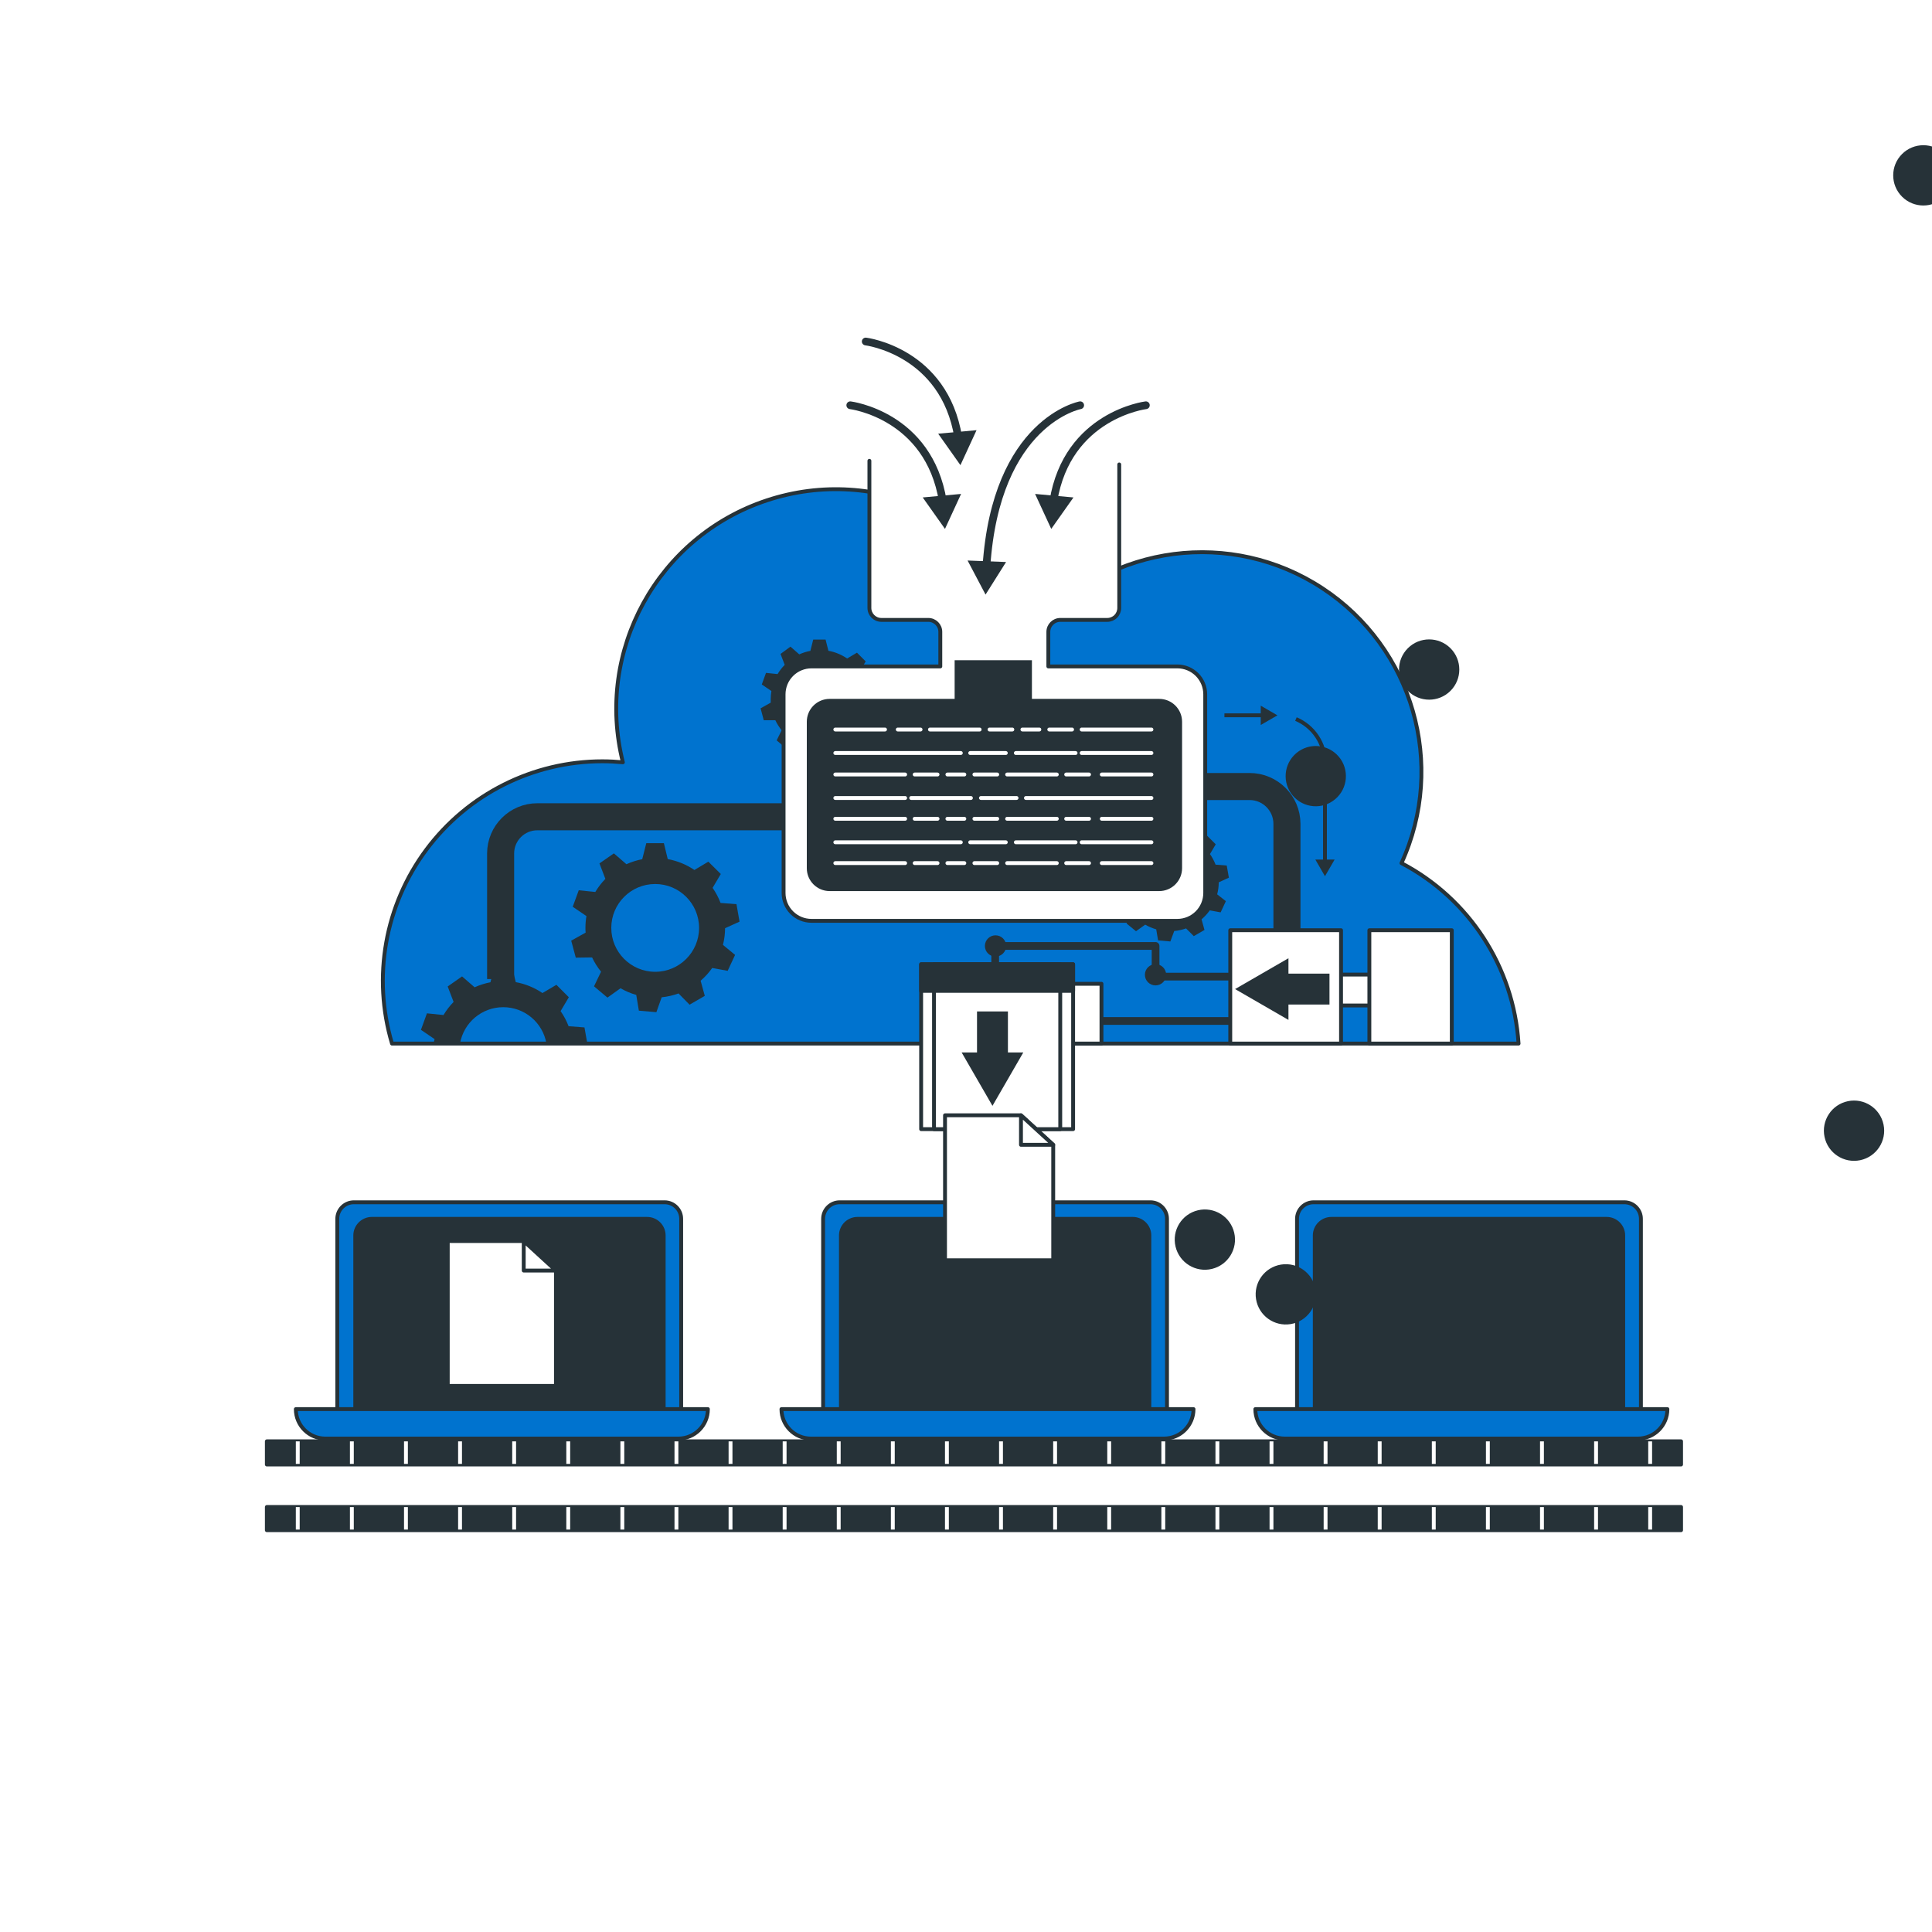
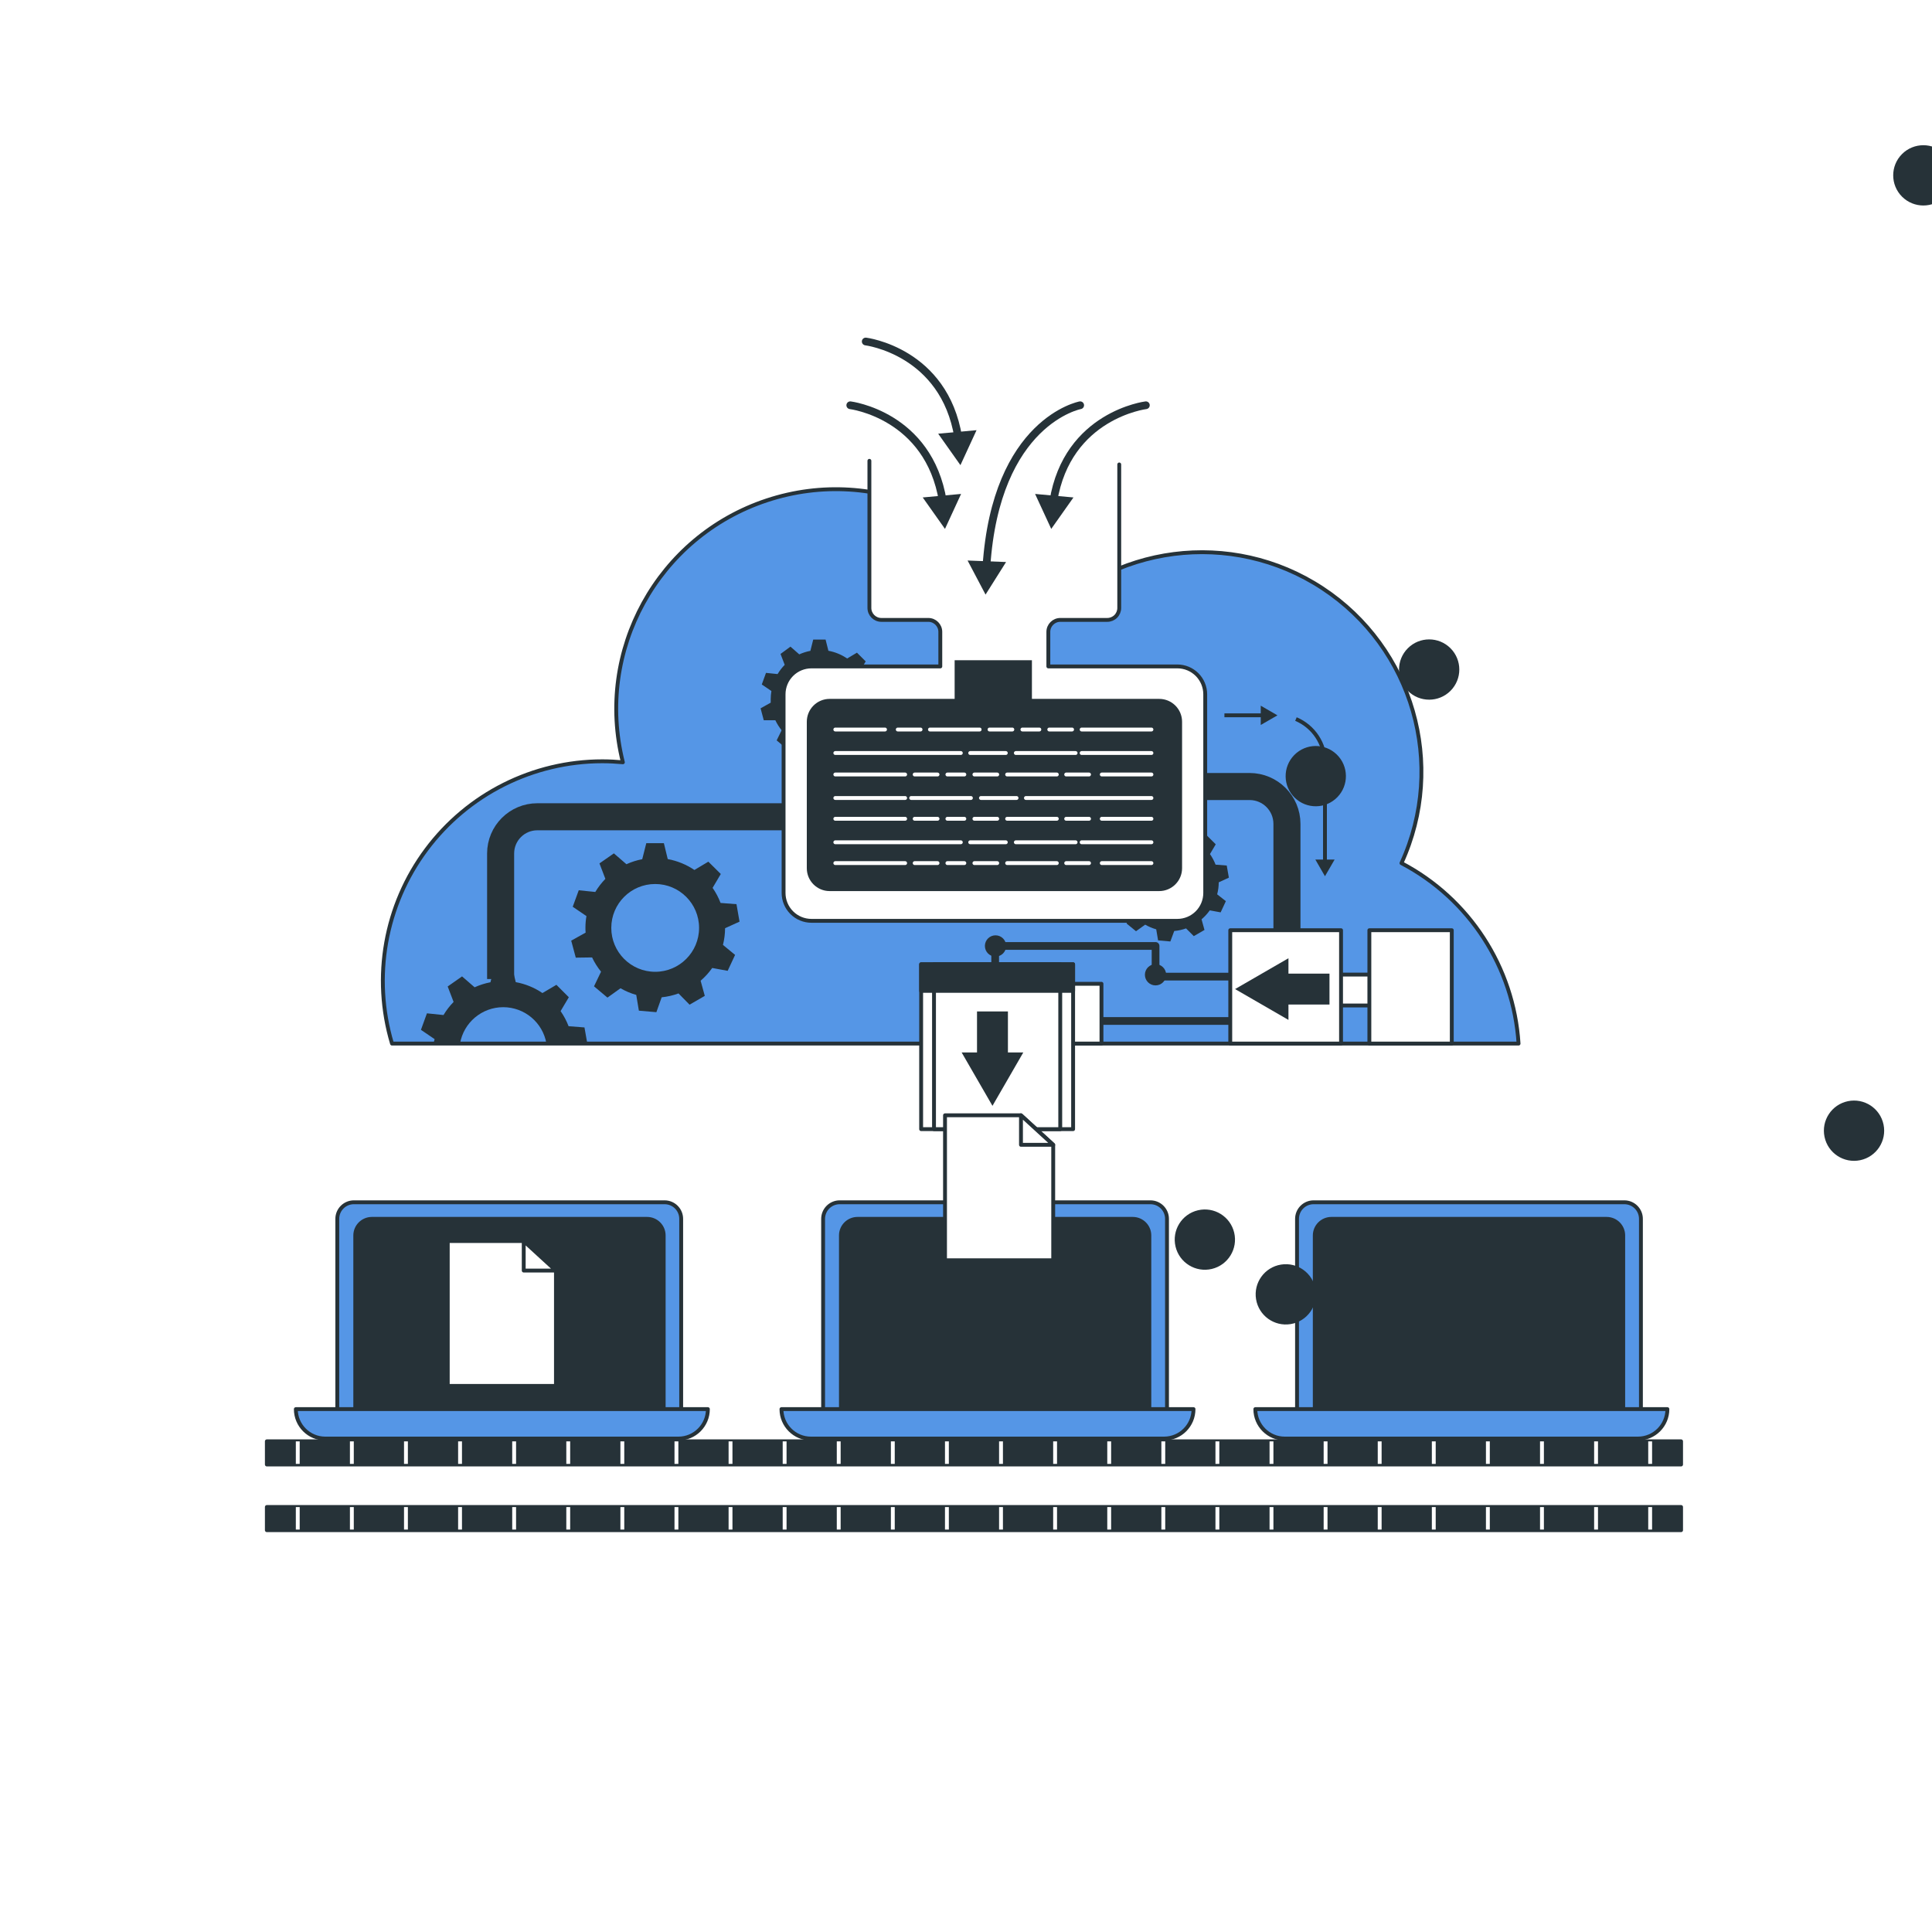
<svg xmlns="http://www.w3.org/2000/svg" class="animated" id="freepik_stories-filter" viewBox="0 0 500 500" version="1.1">
  <style>svg#freepik_stories-filter:not(.animated) .animable {opacity: 0;}svg#freepik_stories-filter.animated #freepik--File--inject-5 {animation: 1.5s Infinite  linear floating;animation-delay: 0s;}            @keyframes floating {                0% {                    opacity: 1;                    transform: translateY(0px);                }                50% {                    transform: translateY(-10px);                }                100% {                    opacity: 1;                    transform: translateY(0px);                }            }        .animator-hidden { display: none; }</style>
  <g id="freepik--background-simple--inject-5" class="animable animator-hidden" style="transform-origin: 251.78px 269.508px;">
-     <path d="M429.06,262.72s-12-5.12-12-30.12-2-52.85-28-74.94-47-7.55-87-.61-42-32.91-126-28.74-102,54.5-106,88.79,33,48.58,16,74.83-35,31.57-28,65.06,30,52.79,81,54,80-46.88,110-49.08,46,49.62,115,40.54S472.06,325.56,429.06,262.72Z" style="fill: rgb(0,115,207); transform-origin: 251.78px 269.508px;" id="el4d11omr3rqb" class="animable" />
+     <path d="M429.06,262.72s-12-5.12-12-30.12-2-52.85-28-74.94-47-7.55-87-.61-42-32.91-126-28.74-102,54.5-106,88.79,33,48.58,16,74.83-35,31.57-28,65.06,30,52.79,81,54,80-46.88,110-49.08,46,49.62,115,40.54S472.06,325.56,429.06,262.72Z" style="fill: rgb(85,150,230); transform-origin: 251.78px 269.508px;" id="el4d11omr3rqb" class="animable" />
    <g id="el70exjyxmhat">
      <path d="M429.06,262.72s-12-5.12-12-30.12-2-52.85-28-74.94-47-7.55-87-.61-42-32.91-126-28.74-102,54.5-106,88.79,33,48.58,16,74.83-35,31.57-28,65.06,30,52.79,81,54,80-46.88,110-49.08,46,49.62,115,40.54S472.06,325.56,429.06,262.72Z" style="fill: rgb(255, 255, 255); opacity: 0.7; transform-origin: 251.78px 269.508px;" class="animable" />
    </g>
  </g>
  <g id="freepik--device-1--inject-5" class="animable" style="transform-origin: 378.2px 341.725px;">
-     <path d="M340,311.15h80.38a4.29,4.29,0,0,1,4.29,4.29v52.28a0,0,0,0,1,0,0h-89a0,0,0,0,1,0,0V315.44A4.29,4.29,0,0,1,340,311.15Z" style="fill: rgb(0,115,207); stroke: rgb(38, 50, 56); stroke-linecap: round; stroke-linejoin: round; transform-origin: 380.17px 339.435px;" id="elzf9b8xyeshq" class="animable" />
+     <path d="M340,311.15h80.38a4.29,4.29,0,0,1,4.29,4.29v52.28a0,0,0,0,1,0,0h-89a0,0,0,0,1,0,0V315.44A4.29,4.29,0,0,1,340,311.15Z" style="fill: rgb(85,150,230); stroke: rgb(38, 50, 56); stroke-linecap: round; stroke-linejoin: round; transform-origin: 380.17px 339.435px;" id="elzf9b8xyeshq" class="animable" />
    <path d="M344.56,315.44H415.8a4.29,4.29,0,0,1,4.29,4.29v48.75a0,0,0,0,1,0,0H340.26a0,0,0,0,1,0,0V319.74A4.3,4.3,0,0,1,344.56,315.44Z" style="fill: rgb(38, 50, 56); stroke: rgb(38, 50, 56); stroke-linecap: round; stroke-linejoin: round; transform-origin: 380.175px 341.96px;" id="el7s7qso2scxt" class="animable" />
-     <path d="M423.9,372.3H332.5a7.62,7.62,0,0,1-7.62-7.62H431.52A7.62,7.62,0,0,1,423.9,372.3Z" style="fill: rgb(0,115,207); stroke: rgb(38, 50, 56); stroke-linecap: round; stroke-linejoin: round; transform-origin: 378.2px 368.49px;" id="elnrl3baj3ha" class="animable" />
+     <path d="M423.9,372.3H332.5a7.62,7.62,0,0,1-7.62-7.62H431.52A7.62,7.62,0,0,1,423.9,372.3Z" style="fill: rgb(85,150,230); stroke: rgb(38, 50, 56); stroke-linecap: round; stroke-linejoin: round; transform-origin: 378.2px 368.49px;" id="elnrl3baj3ha" class="animable" />
  </g>
  <g id="freepik--device-2--inject-5" class="animable" style="transform-origin: 255.56px 341.725px;">
-     <path d="M217.35,311.15h80.38a4.29,4.29,0,0,1,4.29,4.29v52.28a0,0,0,0,1,0,0h-89a0,0,0,0,1,0,0V315.44A4.29,4.29,0,0,1,217.35,311.15Z" style="fill: rgb(0,115,207); stroke: rgb(38, 50, 56); stroke-linecap: round; stroke-linejoin: round; transform-origin: 257.52px 339.435px;" id="elpkqy49inin" class="animable" />
+     <path d="M217.35,311.15h80.38a4.29,4.29,0,0,1,4.29,4.29v52.28a0,0,0,0,1,0,0h-89a0,0,0,0,1,0,0V315.44A4.29,4.29,0,0,1,217.35,311.15Z" style="fill: rgb(85,150,230); stroke: rgb(38, 50, 56); stroke-linecap: round; stroke-linejoin: round; transform-origin: 257.52px 339.435px;" id="elpkqy49inin" class="animable" />
    <path d="M221.92,315.44h71.24a4.29,4.29,0,0,1,4.29,4.29v48.75a0,0,0,0,1,0,0H217.63a0,0,0,0,1,0,0V319.74A4.29,4.29,0,0,1,221.92,315.44Z" style="fill: rgb(38, 50, 56); stroke: rgb(38, 50, 56); stroke-linecap: round; stroke-linejoin: round; transform-origin: 257.54px 341.96px;" id="el7crc8ko94nq" class="animable" />
-     <path d="M301.27,372.3H209.86a7.62,7.62,0,0,1-7.62-7.62H308.88A7.62,7.62,0,0,1,301.27,372.3Z" style="fill: rgb(0,115,207); stroke: rgb(38, 50, 56); stroke-linecap: round; stroke-linejoin: round; transform-origin: 255.56px 368.49px;" id="elfy57tyc71ig" class="animable" />
+     <path d="M301.27,372.3H209.86a7.62,7.62,0,0,1-7.62-7.62H308.88A7.62,7.62,0,0,1,301.27,372.3Z" style="fill: rgb(85,150,230); stroke: rgb(38, 50, 56); stroke-linecap: round; stroke-linejoin: round; transform-origin: 255.56px 368.49px;" id="elfy57tyc71ig" class="animable" />
  </g>
  <g id="freepik--device-3--inject-5" class="animable" style="transform-origin: 129.88px 341.725px;">
-     <path d="M91.66,311.15H172a4.29,4.29,0,0,1,4.29,4.29v52.28a0,0,0,0,1,0,0h-89a0,0,0,0,1,0,0V315.44A4.29,4.29,0,0,1,91.66,311.15Z" style="fill: rgb(0,115,207); stroke: rgb(38, 50, 56); stroke-linecap: round; stroke-linejoin: round; transform-origin: 131.79px 339.435px;" id="el2cxg7kshak3" class="animable" />
+     <path d="M91.66,311.15H172a4.29,4.29,0,0,1,4.29,4.29v52.28a0,0,0,0,1,0,0h-89a0,0,0,0,1,0,0V315.44A4.29,4.29,0,0,1,91.66,311.15Z" style="fill: rgb(85,150,230); stroke: rgb(38, 50, 56); stroke-linecap: round; stroke-linejoin: round; transform-origin: 131.79px 339.435px;" id="el2cxg7kshak3" class="animable" />
    <path d="M96.23,315.44h71.24a4.29,4.29,0,0,1,4.29,4.29v48.75a0,0,0,0,1,0,0H91.94a0,0,0,0,1,0,0V319.74A4.3,4.3,0,0,1,96.23,315.44Z" style="fill: rgb(38, 50, 56); stroke: rgb(38, 50, 56); stroke-linecap: round; stroke-linejoin: round; transform-origin: 131.85px 341.96px;" id="elr0zrktq6gu" class="animable" />
-     <path d="M175.58,372.3H84.17a7.62,7.62,0,0,1-7.61-7.62H183.2A7.62,7.62,0,0,1,175.58,372.3Z" style="fill: rgb(0,115,207); stroke: rgb(38, 50, 56); stroke-linecap: round; stroke-linejoin: round; transform-origin: 129.88px 368.49px;" id="el4u963oz49d8" class="animable" />
+     <path d="M175.58,372.3H84.17a7.62,7.62,0,0,1-7.61-7.62H183.2A7.62,7.62,0,0,1,175.58,372.3Z" style="fill: rgb(85,150,230); stroke: rgb(38, 50, 56); stroke-linecap: round; stroke-linejoin: round; transform-origin: 129.88px 368.49px;" id="el4u963oz49d8" class="animable" />
    <polygon points="143.88 358.68 115.88 358.68 115.88 321.18 135.54 321.18 143.88 328.82 143.88 358.68" style="fill: rgb(255, 255, 255); stroke: rgb(38, 50, 56); stroke-linecap: round; stroke-linejoin: round; transform-origin: 129.88px 339.93px;" id="el8xyje20xcq7" class="animable" />
    <polygon points="135.54 321.18 135.54 328.82 143.88 328.82 135.54 321.18" style="fill: rgb(255, 255, 255); stroke: rgb(38, 50, 56); stroke-linecap: round; stroke-linejoin: round; transform-origin: 139.71px 325px;" id="elkfcg6osavjf" class="animable" />
  </g>
  <g id="freepik--Server--inject-5" class="animable" style="transform-origin: 252.06px 242.195px;">
-     <path d="M393,270.08a56.82,56.82,0,0,0-30.3-46.7,56.81,56.81,0,0,0-93.87-61.67A56.83,56.83,0,0,0,161.2,197.28c-1.75-.16-3.51-.26-5.3-.26a56.82,56.82,0,0,0-54.45,73.06Z" style="fill: rgb(0,115,207); stroke: rgb(38, 50, 56); stroke-linecap: round; stroke-linejoin: round; transform-origin: 246.04px 198.346px;" id="elmedpjqtfxfh" class="animable" />
+     <path d="M393,270.08a56.82,56.82,0,0,0-30.3-46.7,56.81,56.81,0,0,0-93.87-61.67A56.83,56.83,0,0,0,161.2,197.28c-1.75-.16-3.51-.26-5.3-.26a56.82,56.82,0,0,0-54.45,73.06Z" style="fill: rgb(85,150,230); stroke: rgb(38, 50, 56); stroke-linecap: round; stroke-linejoin: round; transform-origin: 246.04px 198.346px;" id="elmedpjqtfxfh" class="animable" />
    <path d="M224.82,181l2.62-1.2-.56-3.15-2.89-.22a12.37,12.37,0,0,0-1.45-2.74l1.5-2.52-2.26-2.26-2.54,1.51a12.57,12.57,0,0,0-4.85-2l-.73-2.9h-3.2l-.73,2.92a12.72,12.72,0,0,0-2.88.91l-2.28-2L202,169.24l1.08,2.82a13,13,0,0,0-1.84,2.39l-3-.31-1.09,3,2.49,1.69a13.48,13.48,0,0,0-.18,2.12c0,.3,0,.6,0,.9l-2.62,1.46.82,3.09,3,0a12.85,12.85,0,0,0,1.63,2.59L201,191.61l2.45,2.06,2.37-1.7a12.45,12.45,0,0,0,2.86,1.2l.47,2.87,3.19.27,1-2.71a12.45,12.45,0,0,0,3.06-.66l2,2,2.77-1.6-.76-2.75a12.63,12.63,0,0,0,2.12-2.32l2.82.52,1.35-2.89-2.21-1.83A12.66,12.66,0,0,0,224.82,181Zm-4.73-.06a8,8,0,1,1-8-8A8,8,0,0,1,220.09,181Z" style="fill: rgb(38, 50, 56); transform-origin: 212.14px 180.915px;" id="elsmd1nwy8qpb" class="animable" />
    <path d="M315.41,228.34l2.62-1.2-.55-3.14-2.89-.23a13.3,13.3,0,0,0-1.45-2.74l1.49-2.52-2.26-2.26-2.54,1.51a12.66,12.66,0,0,0-4.85-2l-.73-2.9h-3.19l-.74,2.92a12.48,12.48,0,0,0-2.87.91l-2.29-2-2.62,1.83,1.08,2.83a12.15,12.15,0,0,0-1.83,2.38l-3-.31-1.1,3,2.49,1.69a13.48,13.48,0,0,0-.17,2.12c0,.31,0,.6,0,.9l-2.62,1.46.83,3.09,3,0a12.85,12.85,0,0,0,1.63,2.59L291.55,239,294,241l2.37-1.7a12.94,12.94,0,0,0,2.86,1.21l.48,2.86,3.18.28,1-2.71a12.36,12.36,0,0,0,3.06-.67l2,2,2.77-1.6-.76-2.75a13,13,0,0,0,2.13-2.32l2.81.52,1.35-2.9L315,231.45A12.33,12.33,0,0,0,315.41,228.34Zm-4.73-.06a8,8,0,1,1-8-8A8,8,0,0,1,310.68,228.28Z" style="fill: rgb(38, 50, 56); transform-origin: 302.71px 228.255px;" id="el8pnvz16xeq8" class="animable" />
    <path d="M129.56,253.38v-32.5a9.5,9.5,0,0,1,9.5-9.5h68" style="fill: none; stroke: rgb(38, 50, 56); stroke-linejoin: round; stroke-width: 7px; transform-origin: 168.31px 232.38px;" id="ellbjclvt3bbo" class="animable" />
    <path d="M308.39,203.55h15a9.67,9.67,0,0,1,9.67,9.67v34.33" style="fill: none; stroke: rgb(38, 50, 56); stroke-linejoin: round; stroke-width: 7px; transform-origin: 320.725px 225.55px;" id="ely9dbisn0nrm" class="animable" />
    <path d="M225,119.26v38.07a3.1,3.1,0,0,0,3.1,3.1h12.15a3.1,3.1,0,0,1,3.1,3.1v8.94H210a7.21,7.21,0,0,0-7.21,7.22v51.4a7.21,7.21,0,0,0,7.21,7.22h94.7a7.21,7.21,0,0,0,7.21-7.22v-51.4a7.21,7.21,0,0,0-7.21-7.22H271.31v-8.94a3.1,3.1,0,0,1,3.1-3.1h12.16a3.09,3.09,0,0,0,3.09-3.1V120.2" style="fill: rgb(255, 255, 255); stroke: rgb(38, 50, 56); stroke-linecap: round; stroke-linejoin: round; transform-origin: 257.35px 178.785px;" id="elhjahlg0agl" class="animable" />
    <path d="M220.05,104.88s20.33,2.49,23.95,24.85" style="fill: none; stroke: rgb(38, 50, 56); stroke-linecap: round; stroke-linejoin: round; stroke-width: 2px; transform-origin: 232.025px 117.305px;" id="el4qpj2eoidse" class="animable" />
    <polygon points="238.8 128.74 244.56 136.88 248.73 127.83 238.8 128.74" style="fill: rgb(38, 50, 56); transform-origin: 243.765px 132.355px;" id="elzi7m4gz8lwh" class="animable" />
    <path d="M279.55,104.88s-21.8,4.09-24.27,41.83" style="fill: none; stroke: rgb(38, 50, 56); stroke-linecap: round; stroke-linejoin: round; stroke-width: 2px; transform-origin: 267.415px 125.795px;" id="el20ijrgpy3k2" class="animable" />
    <polygon points="250.41 145.06 255.06 153.88 260.37 145.45 250.41 145.06" style="fill: rgb(38, 50, 56); transform-origin: 255.39px 149.47px;" id="elu4n7on8cq6e" class="animable" />
    <path d="M224.05,88.38s20.33,2.49,23.95,24.85" style="fill: none; stroke: rgb(38, 50, 56); stroke-linecap: round; stroke-linejoin: round; stroke-width: 2px; transform-origin: 236.025px 100.805px;" id="eld5ic1o30p6" class="animable" />
    <polygon points="242.8 112.24 248.56 120.38 252.73 111.33 242.8 112.24" style="fill: rgb(38, 50, 56); transform-origin: 247.765px 115.855px;" id="eli1gaxks9mw" class="animable" />
    <path d="M296.55,104.88s-20.32,2.49-23.94,24.85" style="fill: none; stroke: rgb(38, 50, 56); stroke-linecap: round; stroke-linejoin: round; stroke-width: 2px; transform-origin: 284.58px 117.305px;" id="el42tqrqqqxtb" class="animable" />
    <polygon points="267.88 127.83 272.06 136.88 277.81 128.74 267.88 127.83" style="fill: rgb(38, 50, 56); transform-origin: 272.845px 132.355px;" id="elrdzmx9mgbbn" class="animable" />
    <path d="M300,180.87H267.06v-10h-20v10H214.71a5.91,5.91,0,0,0-5.91,5.92V224.7a5.91,5.91,0,0,0,5.91,5.91H300a5.92,5.92,0,0,0,5.92-5.91V186.79A5.92,5.92,0,0,0,300,180.87Z" style="fill: rgb(38, 50, 56); transform-origin: 257.36px 200.74px;" id="elpnpnhzc3omh" class="animable" />
    <line x1="216.18" y1="188.8" x2="229.04" y2="188.8" style="fill: none; stroke: rgb(255, 255, 255); stroke-linecap: round; stroke-linejoin: round; transform-origin: 222.61px 188.8px;" id="elioop9st7iy" class="animable" />
    <line x1="216.18" y1="194.88" x2="248.66" y2="194.88" style="fill: none; stroke: rgb(255, 255, 255); stroke-linecap: round; stroke-linejoin: round; transform-origin: 232.42px 194.88px;" id="elzar4gc7ntpn" class="animable" />
    <line x1="251.09" y1="194.88" x2="260.3" y2="194.88" style="fill: none; stroke: rgb(255, 255, 255); stroke-linecap: round; stroke-linejoin: round; transform-origin: 255.695px 194.88px;" id="elhe7t5ujyptm" class="animable" />
    <line x1="262.9" y1="194.88" x2="278.36" y2="194.88" style="fill: none; stroke: rgb(255, 255, 255); stroke-linecap: round; stroke-linejoin: round; transform-origin: 270.63px 194.88px;" id="elaoflw9ng4ps" class="animable" />
    <line x1="240.67" y1="188.8" x2="253.53" y2="188.8" style="fill: none; stroke: rgb(255, 255, 255); stroke-linecap: round; stroke-linejoin: round; transform-origin: 247.1px 188.8px;" id="elmx2jqs6x8ui" class="animable" />
    <line x1="279.93" y1="188.8" x2="297.99" y2="188.8" style="fill: none; stroke: rgb(255, 255, 255); stroke-linecap: round; stroke-linejoin: round; transform-origin: 288.96px 188.8px;" id="el58bdtrczm7" class="animable" />
    <line x1="279.93" y1="194.88" x2="297.99" y2="194.88" style="fill: none; stroke: rgb(255, 255, 255); stroke-linecap: round; stroke-linejoin: round; transform-origin: 288.96px 194.88px;" id="elowbv16uzrwf" class="animable" />
    <line x1="232.34" y1="188.8" x2="238.24" y2="188.8" style="fill: none; stroke: rgb(255, 255, 255); stroke-linecap: round; stroke-linejoin: round; transform-origin: 235.29px 188.8px;" id="elx4aqbd7rv9c" class="animable" />
    <line x1="256.09" y1="188.8" x2="261.99" y2="188.8" style="fill: none; stroke: rgb(255, 255, 255); stroke-linecap: round; stroke-linejoin: round; transform-origin: 259.04px 188.8px;" id="el3eqigjicx5g" class="animable" />
    <line x1="264.6" y1="188.8" x2="268.98" y2="188.8" style="fill: none; stroke: rgb(255, 255, 255); stroke-linecap: round; stroke-linejoin: round; transform-origin: 266.79px 188.8px;" id="elazbst5ssurb" class="animable" />
    <line x1="271.55" y1="188.8" x2="277.45" y2="188.8" style="fill: none; stroke: rgb(255, 255, 255); stroke-linecap: round; stroke-linejoin: round; transform-origin: 274.5px 188.8px;" id="ell5fm5qs1kqk" class="animable" />
    <line x1="297.99" y1="200.44" x2="285.14" y2="200.44" style="fill: none; stroke: rgb(255, 255, 255); stroke-linecap: round; stroke-linejoin: round; transform-origin: 291.565px 200.44px;" id="elvik7gq1orsp" class="animable" />
    <line x1="297.99" y1="206.52" x2="265.51" y2="206.52" style="fill: none; stroke: rgb(255, 255, 255); stroke-linecap: round; stroke-linejoin: round; transform-origin: 281.75px 206.52px;" id="elkaauvrnfird" class="animable" />
    <line x1="263.08" y1="206.52" x2="253.87" y2="206.52" style="fill: none; stroke: rgb(255, 255, 255); stroke-linecap: round; stroke-linejoin: round; transform-origin: 258.475px 206.52px;" id="elomqrcot6ow" class="animable" />
    <line x1="251.27" y1="206.52" x2="235.81" y2="206.52" style="fill: none; stroke: rgb(255, 255, 255); stroke-linecap: round; stroke-linejoin: round; transform-origin: 243.54px 206.52px;" id="el39pnhtrevey" class="animable" />
    <line x1="273.5" y1="200.44" x2="260.65" y2="200.44" style="fill: none; stroke: rgb(255, 255, 255); stroke-linecap: round; stroke-linejoin: round; transform-origin: 267.075px 200.44px;" id="elstme7nqppzi" class="animable" />
    <line x1="234.25" y1="200.44" x2="216.18" y2="200.44" style="fill: none; stroke: rgb(255, 255, 255); stroke-linecap: round; stroke-linejoin: round; transform-origin: 225.215px 200.44px;" id="elyocjdqab49g" class="animable" />
    <line x1="234.25" y1="206.52" x2="216.18" y2="206.52" style="fill: none; stroke: rgb(255, 255, 255); stroke-linecap: round; stroke-linejoin: round; transform-origin: 225.215px 206.52px;" id="elinixqk2lmw" class="animable" />
    <line x1="281.84" y1="200.44" x2="275.93" y2="200.44" style="fill: none; stroke: rgb(255, 255, 255); stroke-linecap: round; stroke-linejoin: round; transform-origin: 278.885px 200.44px;" id="elxkikfzl4f7" class="animable" />
    <line x1="258.08" y1="200.44" x2="252.18" y2="200.44" style="fill: none; stroke: rgb(255, 255, 255); stroke-linecap: round; stroke-linejoin: round; transform-origin: 255.13px 200.44px;" id="elogsznjx4u2k" class="animable" />
    <line x1="249.57" y1="200.44" x2="245.19" y2="200.44" style="fill: none; stroke: rgb(255, 255, 255); stroke-linecap: round; stroke-linejoin: round; transform-origin: 247.38px 200.44px;" id="elcjo28jdwa8d" class="animable" />
    <line x1="242.63" y1="200.44" x2="236.72" y2="200.44" style="fill: none; stroke: rgb(255, 255, 255); stroke-linecap: round; stroke-linejoin: round; transform-origin: 239.675px 200.44px;" id="el895w4tjaw0g" class="animable" />
    <line x1="297.99" y1="211.9" x2="285.14" y2="211.9" style="fill: none; stroke: rgb(255, 255, 255); stroke-linecap: round; stroke-linejoin: round; transform-origin: 291.565px 211.9px;" id="eldsrvy8deoi9" class="animable" />
    <line x1="216.18" y1="217.98" x2="248.66" y2="217.98" style="fill: none; stroke: rgb(255, 255, 255); stroke-linecap: round; stroke-linejoin: round; transform-origin: 232.42px 217.98px;" id="elr2g4apgmet" class="animable" />
    <line x1="251.09" y1="217.98" x2="260.3" y2="217.98" style="fill: none; stroke: rgb(255, 255, 255); stroke-linecap: round; stroke-linejoin: round; transform-origin: 255.695px 217.98px;" id="elfjikf4h9rh" class="animable" />
    <line x1="262.9" y1="217.98" x2="278.36" y2="217.98" style="fill: none; stroke: rgb(255, 255, 255); stroke-linecap: round; stroke-linejoin: round; transform-origin: 270.63px 217.98px;" id="elv2t6y65743k" class="animable" />
    <line x1="273.5" y1="211.9" x2="260.65" y2="211.9" style="fill: none; stroke: rgb(255, 255, 255); stroke-linecap: round; stroke-linejoin: round; transform-origin: 267.075px 211.9px;" id="elgxkepdkl6vf" class="animable" />
    <line x1="234.25" y1="211.9" x2="216.18" y2="211.9" style="fill: none; stroke: rgb(255, 255, 255); stroke-linecap: round; stroke-linejoin: round; transform-origin: 225.215px 211.9px;" id="eldugbcwq9mms" class="animable" />
    <line x1="279.93" y1="217.98" x2="297.99" y2="217.98" style="fill: none; stroke: rgb(255, 255, 255); stroke-linecap: round; stroke-linejoin: round; transform-origin: 288.96px 217.98px;" id="el1q88z9iyc7j" class="animable" />
    <line x1="281.84" y1="211.9" x2="275.93" y2="211.9" style="fill: none; stroke: rgb(255, 255, 255); stroke-linecap: round; stroke-linejoin: round; transform-origin: 278.885px 211.9px;" id="el8wyrfetd3zt" class="animable" />
    <line x1="258.08" y1="211.9" x2="252.18" y2="211.9" style="fill: none; stroke: rgb(255, 255, 255); stroke-linecap: round; stroke-linejoin: round; transform-origin: 255.13px 211.9px;" id="elkdg6fjlqqkq" class="animable" />
    <line x1="249.57" y1="211.9" x2="245.19" y2="211.9" style="fill: none; stroke: rgb(255, 255, 255); stroke-linecap: round; stroke-linejoin: round; transform-origin: 247.38px 211.9px;" id="el8mdq09xd4y6" class="animable" />
    <line x1="242.63" y1="211.9" x2="236.72" y2="211.9" style="fill: none; stroke: rgb(255, 255, 255); stroke-linecap: round; stroke-linejoin: round; transform-origin: 239.675px 211.9px;" id="el6gk8n5ggpsu" class="animable" />
    <line x1="297.99" y1="223.37" x2="285.14" y2="223.37" style="fill: none; stroke: rgb(255, 255, 255); stroke-linecap: round; stroke-linejoin: round; transform-origin: 291.565px 223.37px;" id="elo6cfye2929" class="animable" />
    <line x1="273.5" y1="223.37" x2="260.65" y2="223.37" style="fill: none; stroke: rgb(255, 255, 255); stroke-linecap: round; stroke-linejoin: round; transform-origin: 267.075px 223.37px;" id="eliodwg4qv4qr" class="animable" />
    <line x1="234.25" y1="223.37" x2="216.18" y2="223.37" style="fill: none; stroke: rgb(255, 255, 255); stroke-linecap: round; stroke-linejoin: round; transform-origin: 225.215px 223.37px;" id="el1jtyu8v6iioh" class="animable" />
    <line x1="281.84" y1="223.37" x2="275.93" y2="223.37" style="fill: none; stroke: rgb(255, 255, 255); stroke-linecap: round; stroke-linejoin: round; transform-origin: 278.885px 223.37px;" id="elgpj2gtyhqif" class="animable" />
    <line x1="258.08" y1="223.37" x2="252.18" y2="223.37" style="fill: none; stroke: rgb(255, 255, 255); stroke-linecap: round; stroke-linejoin: round; transform-origin: 255.13px 223.37px;" id="ele231zcvkgxw" class="animable" />
    <line x1="249.57" y1="223.37" x2="245.19" y2="223.37" style="fill: none; stroke: rgb(255, 255, 255); stroke-linecap: round; stroke-linejoin: round; transform-origin: 247.38px 223.37px;" id="elsj2fva7gyv" class="animable" />
    <line x1="242.63" y1="223.37" x2="236.72" y2="223.37" style="fill: none; stroke: rgb(255, 255, 255); stroke-linecap: round; stroke-linejoin: round; transform-origin: 239.675px 223.37px;" id="el6zgda00e393" class="animable" />
    <path d="M187.65,240.22l3.74-1.7L190.6,234l-4.12-.32a17.94,17.94,0,0,0-2.06-3.9l2.12-3.59L183.32,223l-3.61,2.15a18.12,18.12,0,0,0-6.9-2.82l-1-4.12h-4.55l-1.05,4.15a17.74,17.74,0,0,0-4.09,1.3l-3.25-2.81-3.73,2.6,1.53,4a18.77,18.77,0,0,0-2.61,3.39l-4.28-.44-1.56,4.27,3.55,2.41a17.67,17.67,0,0,0-.26,3c0,.43,0,.86.05,1.28l-3.73,2.08,1.18,4.4,4.22-.06a18.22,18.22,0,0,0,2.32,3.69l-1.82,3.79,3.48,2.92,3.38-2.42a17.65,17.65,0,0,0,4.07,1.72l.68,4.08,4.53.39,1.37-3.85a18.13,18.13,0,0,0,4.36-1l2.86,2.91,3.94-2.28-1.08-3.92a17.87,17.87,0,0,0,3-3.3l4,.74,1.92-4.12-3.14-2.59A18,18,0,0,0,187.65,240.22Zm-6.73-.08a11.36,11.36,0,1,1-11.36-11.36A11.36,11.36,0,0,1,180.92,240.14Z" style="fill: rgb(38, 50, 56); transform-origin: 169.61px 240.08px;" id="ele7ukpi12rzq" class="animable" />
    <path d="M112.25,270.08h6.8a11.35,11.35,0,0,1,22.37,0H152l-.74-4.18-4.11-.32a18,18,0,0,0-2.07-3.9l2.13-3.59L144,254.87,140.38,257a18,18,0,0,0-6.9-2.82l-1-4.12h-4.55l-1,4.15a18,18,0,0,0-4.1,1.3l-3.25-2.82-3.72,2.61,1.53,4a17.9,17.9,0,0,0-2.61,3.39l-4.29-.44-1.55,4.27,3.54,2.41C112.33,269.34,112.29,269.71,112.25,270.08Z" style="fill: rgb(38, 50, 56); transform-origin: 130.47px 260.07px;" id="elp46186kdek7" class="animable" />
    <rect x="339.72" y="252.22" width="20" height="8" style="fill: rgb(255, 255, 255); stroke: rgb(38, 50, 56); stroke-linecap: round; stroke-linejoin: round; transform-origin: 349.72px 256.22px;" id="eljmkq3degy1" class="animable" />
    <rect x="354.39" y="240.74" width="21.33" height="29.33" style="fill: rgb(255, 255, 255); stroke: rgb(38, 50, 56); stroke-linecap: round; stroke-linejoin: round; transform-origin: 365.055px 255.405px;" id="elel0230kvrt" class="animable" />
    <polyline points="321.06 252.75 299.06 252.75 299.06 244.81 257.55 244.81 257.55 252.22" style="fill: none; stroke: rgb(38, 50, 56); stroke-linecap: round; stroke-linejoin: round; stroke-width: 2px; transform-origin: 289.305px 248.78px;" id="elucr2jx9npxe" class="animable" />
    <line x1="321.72" y1="264.22" x2="273.72" y2="264.22" style="fill: none; stroke: rgb(38, 50, 56); stroke-linecap: round; stroke-linejoin: round; stroke-width: 2px; transform-origin: 297.72px 264.22px;" id="elknatbw9pbi" class="animable" />
    <rect x="270.39" y="254.6" width="14.67" height="15.47" style="fill: rgb(255, 255, 255); stroke: rgb(38, 50, 56); stroke-linecap: round; stroke-linejoin: round; transform-origin: 277.725px 262.335px;" id="elegr4ttqglbt" class="animable" />
    <rect x="238.39" y="249.55" width="39.33" height="42.67" style="fill: rgb(255, 255, 255); stroke: rgb(38, 50, 56); stroke-linecap: round; stroke-linejoin: round; transform-origin: 258.055px 270.885px;" id="elm73iy34f4wa" class="animable" />
    <rect x="241.72" y="249.55" width="32.67" height="42.67" style="fill: rgb(255, 255, 255); stroke: rgb(38, 50, 56); stroke-linecap: round; stroke-linejoin: round; transform-origin: 258.055px 270.885px;" id="el3bouxu5dfqm" class="animable" />
    <circle cx="299.05" cy="252.27" r="2.75" style="fill: rgb(38, 50, 56); transform-origin: 299.05px 252.27px;" id="elbx6jirdoj35" class="animable" />
    <circle cx="257.64" cy="244.81" r="2.75" style="fill: rgb(38, 50, 56); transform-origin: 257.64px 244.81px;" id="el0ecrfm3sho2" class="animable" />
    <rect x="318.39" y="240.74" width="28.67" height="29.33" style="fill: rgb(255, 255, 255); stroke: rgb(38, 50, 56); stroke-linecap: round; stroke-linejoin: round; transform-origin: 332.725px 255.405px;" id="elrwrw7y499gb" class="animable" />
    <rect x="238.39" y="249.55" width="39.33" height="6.89" style="fill: rgb(38, 50, 56); stroke: rgb(38, 50, 56); stroke-linecap: round; stroke-linejoin: round; transform-origin: 258.055px 252.995px;" id="el7v9rgeir98o" class="animable" />
    <polygon points="344.07 251.97 333.45 251.97 333.45 247.99 319.64 255.97 333.45 263.95 333.45 259.97 344.07 259.97 344.07 251.97" style="fill: rgb(38, 50, 56); transform-origin: 331.855px 255.97px;" id="el2t9olusidc8" class="animable" />
    <polygon points="252.85 261.76 252.85 272.37 248.87 272.37 256.85 286.19 264.83 272.37 260.85 272.37 260.85 261.76 252.85 261.76" style="fill: rgb(38, 50, 56); transform-origin: 256.85px 273.975px;" id="el837evuhh0sb" class="animable" />
    <line x1="342.9" y1="207.37" x2="342.9" y2="223.18" style="fill: none; stroke: rgb(38, 50, 56); stroke-miterlimit: 10; transform-origin: 342.9px 215.275px;" id="el03nzsm17rk34" class="animable" />
    <polygon points="340.41 222.45 342.9 226.77 345.4 222.45 340.41 222.45" style="fill: rgb(38, 50, 56); transform-origin: 342.905px 224.61px;" id="ellf797oghh7c" class="animable" />
    <path d="M335.39,186.09a12.3,12.3,0,0,1,7.51,11.34v3.38" style="fill: none; stroke: rgb(38, 50, 56); stroke-miterlimit: 10; transform-origin: 339.145px 193.45px;" id="elr06lxretm3" class="animable" />
    <polygon points="340.41 200.08 342.9 204.4 345.4 200.08 340.41 200.08" style="fill: rgb(38, 50, 56); transform-origin: 342.905px 202.24px;" id="ell39ytf3tekg" class="animable" />
    <line x1="316.88" y1="185.12" x2="327.01" y2="185.12" style="fill: none; stroke: rgb(38, 50, 56); stroke-miterlimit: 10; transform-origin: 321.945px 185.12px;" id="el5sxvpnkd8up" class="animable" />
    <polygon points="326.28 187.62 330.6 185.13 326.28 182.63 326.28 187.62" style="fill: rgb(38, 50, 56); transform-origin: 328.44px 185.125px;" id="el2v0gb3nkw75" class="animable" />
    <g id="elg6jd68i6lgo">
      <circle cx="93.8" cy="384.06" r="7.8" style="fill: rgb(38, 50, 56); transform-origin: 93.8px 384.06px; transform: rotate(-45.74deg);" class="animable" />
    </g>
    <path d="M96.13,384.06a2.34,2.34,0,1,0-2.33,2.34A2.33,2.33,0,0,0,96.13,384.06Z" style="fill: rgb(255, 255, 255); transform-origin: 93.79px 384.06px;" id="elk9wcpg6bi0t" class="animable" />
    <g id="ellv5s3x5pk5m">
      <circle cx="139.01" cy="384.06" r="7.8" style="fill: rgb(38, 50, 56); transform-origin: 139.01px 384.06px; transform: rotate(-45deg);" class="animable" />
    </g>
    <path d="M141.35,384.06A2.34,2.34,0,1,0,139,386.4,2.34,2.34,0,0,0,141.35,384.06Z" style="fill: rgb(255, 255, 255); transform-origin: 139.01px 384.06px;" id="elepe63vfzmz5" class="animable" />
    <g id="elbqggn5phjf">
      <circle cx="184.23" cy="384.06" r="7.8" style="fill: rgb(38, 50, 56); transform-origin: 184.23px 384.06px; transform: rotate(-13.33deg);" class="animable" />
    </g>
    <path d="M186.57,384.06a2.34,2.34,0,1,0-2.34,2.34A2.34,2.34,0,0,0,186.57,384.06Z" style="fill: rgb(255, 255, 255); transform-origin: 184.23px 384.06px;" id="elczbyldlhnlf" class="animable" />
    <g id="el82gj0jbj0fm">
      <circle cx="229.45" cy="384.06" r="7.8" style="fill: rgb(38, 50, 56); transform-origin: 229.45px 384.06px; transform: rotate(-13.33deg);" class="animable" />
    </g>
    <path d="M231.79,384.06a2.34,2.34,0,1,0-2.34,2.34A2.34,2.34,0,0,0,231.79,384.06Z" style="fill: rgb(255, 255, 255); transform-origin: 229.45px 384.06px;" id="elu3m336nma8" class="animable" />
    <g id="el2cy1yu06c77">
      <circle cx="274.66" cy="384.06" r="7.8" style="fill: rgb(38, 50, 56); transform-origin: 274.66px 384.06px; transform: rotate(-9.24deg);" class="animable" />
    </g>
    <path d="M277,384.06a2.34,2.34,0,1,0-2.34,2.34A2.34,2.34,0,0,0,277,384.06Z" style="fill: rgb(255, 255, 255); transform-origin: 274.66px 384.06px;" id="elnwp3e1upvp" class="animable" />
    <g id="el52x1p7whs4l">
      <circle cx="319.88" cy="384.06" r="7.8" style="fill: rgb(38, 50, 56); transform-origin: 319.88px 384.06px; transform: rotate(-45deg);" class="animable" />
    </g>
    <path d="M322.22,384.06a2.34,2.34,0,1,0-2.34,2.34A2.34,2.34,0,0,0,322.22,384.06Z" style="fill: rgb(255, 255, 255); transform-origin: 319.88px 384.06px;" id="el74smb879olu" class="animable" />
    <g id="el5l2or6fi55l">
      <circle cx="365.1" cy="384.06" r="7.8" style="fill: rgb(38, 50, 56); transform-origin: 365.1px 384.06px; transform: rotate(-45deg);" class="animable" />
    </g>
    <path d="M367.44,384.06a2.34,2.34,0,1,0-2.34,2.34A2.34,2.34,0,0,0,367.44,384.06Z" style="fill: rgb(255, 255, 255); transform-origin: 365.1px 384.06px;" id="elvh8d8ii3ibd" class="animable" />
    <g id="elmux9ynx49b">
      <circle cx="410.31" cy="384.06" r="7.8" style="fill: rgb(38, 50, 56); transform-origin: 410.31px 384.06px; transform: rotate(-11.73deg);" class="animable" />
    </g>
    <path d="M412.65,384.06a2.34,2.34,0,1,0-2.33,2.34A2.33,2.33,0,0,0,412.65,384.06Z" style="fill: rgb(255, 255, 255); transform-origin: 410.31px 384.06px;" id="elpnxtb2jxm3f" class="animable" />
    <rect x="69.06" y="373.01" width="366" height="6" style="fill: rgb(38, 50, 56); stroke: rgb(38, 50, 56); stroke-linecap: round; stroke-linejoin: round; transform-origin: 252.06px 376.01px;" id="elnstpskwz9jk" class="animable" />
    <line x1="77.06" y1="378.85" x2="77.06" y2="373.02" style="fill: none; stroke: rgb(255, 255, 255); stroke-linejoin: round; transform-origin: 77.06px 375.935px;" id="elfv4fwwz76x7" class="animable" />
    <line x1="91.06" y1="378.85" x2="91.06" y2="373.02" style="fill: none; stroke: rgb(255, 255, 255); stroke-linejoin: round; transform-origin: 91.06px 375.935px;" id="elf4m9tnykxxr" class="animable" />
    <line x1="105.06" y1="378.85" x2="105.06" y2="373.02" style="fill: none; stroke: rgb(255, 255, 255); stroke-linejoin: round; transform-origin: 105.06px 375.935px;" id="el5npymiaat33" class="animable" />
    <line x1="119.06" y1="378.85" x2="119.06" y2="373.02" style="fill: none; stroke: rgb(255, 255, 255); stroke-linejoin: round; transform-origin: 119.06px 375.935px;" id="elkbqpz1irwzh" class="animable" />
    <line x1="133.06" y1="378.85" x2="133.06" y2="373.02" style="fill: none; stroke: rgb(255, 255, 255); stroke-linejoin: round; transform-origin: 133.06px 375.935px;" id="elp97p15v6uvn" class="animable" />
    <line x1="147.06" y1="378.85" x2="147.06" y2="373.02" style="fill: none; stroke: rgb(255, 255, 255); stroke-linejoin: round; transform-origin: 147.06px 375.935px;" id="elealuvczeg2f" class="animable" />
    <line x1="161.06" y1="378.85" x2="161.06" y2="373.02" style="fill: none; stroke: rgb(255, 255, 255); stroke-linejoin: round; transform-origin: 161.06px 375.935px;" id="elm260bc0919" class="animable" />
    <line x1="175.06" y1="378.85" x2="175.06" y2="373.02" style="fill: none; stroke: rgb(255, 255, 255); stroke-linejoin: round; transform-origin: 175.06px 375.935px;" id="elozwj2kmohgk" class="animable" />
    <line x1="189.06" y1="378.85" x2="189.06" y2="373.02" style="fill: none; stroke: rgb(255, 255, 255); stroke-linejoin: round; transform-origin: 189.06px 375.935px;" id="elykdwbnnuf3a" class="animable" />
    <line x1="203.06" y1="378.85" x2="203.06" y2="373.02" style="fill: none; stroke: rgb(255, 255, 255); stroke-linejoin: round; transform-origin: 203.06px 375.935px;" id="elupcuusw6p1r" class="animable" />
    <line x1="217.06" y1="373.02" x2="217.06" y2="378.85" style="fill: none; stroke: rgb(255, 255, 255); stroke-linejoin: round; transform-origin: 217.06px 375.935px;" id="elnqdtzekqra" class="animable" />
    <line x1="231.06" y1="378.85" x2="231.06" y2="373.02" style="fill: none; stroke: rgb(255, 255, 255); stroke-linejoin: round; transform-origin: 231.06px 375.935px;" id="elt0wp1waok4" class="animable" />
    <line x1="245.06" y1="378.85" x2="245.06" y2="373.02" style="fill: none; stroke: rgb(255, 255, 255); stroke-linejoin: round; transform-origin: 245.06px 375.935px;" id="el99z6yd4nnu" class="animable" />
    <line x1="259.06" y1="378.85" x2="259.06" y2="373.02" style="fill: none; stroke: rgb(255, 255, 255); stroke-linejoin: round; transform-origin: 259.06px 375.935px;" id="elhy93mtc8gd" class="animable" />
    <line x1="273.06" y1="378.85" x2="273.06" y2="373.02" style="fill: none; stroke: rgb(255, 255, 255); stroke-linejoin: round; transform-origin: 273.06px 375.935px;" id="eldhbwhx2j7sm" class="animable" />
    <line x1="287.06" y1="378.85" x2="287.06" y2="373.02" style="fill: none; stroke: rgb(255, 255, 255); stroke-linejoin: round; transform-origin: 287.06px 375.935px;" id="elouvis0h373" class="animable" />
    <line x1="301.06" y1="378.85" x2="301.06" y2="373.02" style="fill: none; stroke: rgb(255, 255, 255); stroke-linejoin: round; transform-origin: 301.06px 375.935px;" id="elo4jyn72l01" class="animable" />
    <line x1="315.06" y1="378.85" x2="315.06" y2="373.02" style="fill: none; stroke: rgb(255, 255, 255); stroke-linejoin: round; transform-origin: 315.06px 375.935px;" id="elptf5w9onsub" class="animable" />
    <line x1="329.06" y1="378.85" x2="329.06" y2="373.02" style="fill: none; stroke: rgb(255, 255, 255); stroke-linejoin: round; transform-origin: 329.06px 375.935px;" id="elw6p7p6tol6" class="animable" />
    <line x1="343.06" y1="378.85" x2="343.06" y2="373.02" style="fill: none; stroke: rgb(255, 255, 255); stroke-linejoin: round; transform-origin: 343.06px 375.935px;" id="elkudh7689w3m" class="animable" />
    <line x1="357.06" y1="378.85" x2="357.06" y2="373.02" style="fill: none; stroke: rgb(255, 255, 255); stroke-linejoin: round; transform-origin: 357.06px 375.935px;" id="elbt3glowmli" class="animable" />
    <line x1="371.06" y1="378.85" x2="371.06" y2="373.02" style="fill: none; stroke: rgb(255, 255, 255); stroke-linejoin: round; transform-origin: 371.06px 375.935px;" id="elqdjmh2jfkg" class="animable" />
    <line x1="385.06" y1="378.85" x2="385.06" y2="373.02" style="fill: none; stroke: rgb(255, 255, 255); stroke-linejoin: round; transform-origin: 385.06px 375.935px;" id="ele2758exo5c" class="animable" />
    <line x1="399.06" y1="378.85" x2="399.06" y2="373.02" style="fill: none; stroke: rgb(255, 255, 255); stroke-linejoin: round; transform-origin: 399.06px 375.935px;" id="elw2uvqhglub" class="animable" />
    <line x1="413.06" y1="378.85" x2="413.06" y2="373.02" style="fill: none; stroke: rgb(255, 255, 255); stroke-linejoin: round; transform-origin: 413.06px 375.935px;" id="elylv3lqd1ghj" class="animable" />
    <line x1="427.06" y1="378.85" x2="427.06" y2="373.02" style="fill: none; stroke: rgb(255, 255, 255); stroke-linejoin: round; transform-origin: 427.06px 375.935px;" id="el0b90224rmv7o" class="animable" />
    <rect x="69.06" y="390.01" width="366" height="6" style="fill: rgb(38, 50, 56); stroke: rgb(38, 50, 56); stroke-linecap: round; stroke-linejoin: round; transform-origin: 252.06px 393.01px;" id="eld7r8rcs2m0r" class="animable" />
    <line x1="77.06" y1="395.85" x2="77.06" y2="390.02" style="fill: none; stroke: rgb(255, 255, 255); stroke-linejoin: round; transform-origin: 77.06px 392.935px;" id="elxuqasg1co7b" class="animable" />
    <line x1="91.06" y1="395.85" x2="91.06" y2="390.02" style="fill: none; stroke: rgb(255, 255, 255); stroke-linejoin: round; transform-origin: 91.06px 392.935px;" id="elvhysn2djf5s" class="animable" />
    <line x1="105.06" y1="395.85" x2="105.06" y2="390.02" style="fill: none; stroke: rgb(255, 255, 255); stroke-linejoin: round; transform-origin: 105.06px 392.935px;" id="elmj3a3uoz8k" class="animable" />
    <line x1="119.06" y1="395.85" x2="119.06" y2="390.02" style="fill: none; stroke: rgb(255, 255, 255); stroke-linejoin: round; transform-origin: 119.06px 392.935px;" id="elxve4j5tcx59" class="animable" />
    <line x1="133.06" y1="395.85" x2="133.06" y2="390.02" style="fill: none; stroke: rgb(255, 255, 255); stroke-linejoin: round; transform-origin: 133.06px 392.935px;" id="elnkjexdsmhos" class="animable" />
    <line x1="147.06" y1="395.85" x2="147.06" y2="390.02" style="fill: none; stroke: rgb(255, 255, 255); stroke-linejoin: round; transform-origin: 147.06px 392.935px;" id="el80dltfhawoa" class="animable" />
    <line x1="161.06" y1="395.85" x2="161.06" y2="390.02" style="fill: none; stroke: rgb(255, 255, 255); stroke-linejoin: round; transform-origin: 161.06px 392.935px;" id="el4x9n2bp780f" class="animable" />
    <line x1="175.06" y1="395.85" x2="175.06" y2="390.02" style="fill: none; stroke: rgb(255, 255, 255); stroke-linejoin: round; transform-origin: 175.06px 392.935px;" id="el5wgnlnwfzy9" class="animable" />
    <line x1="189.06" y1="395.85" x2="189.06" y2="390.02" style="fill: none; stroke: rgb(255, 255, 255); stroke-linejoin: round; transform-origin: 189.06px 392.935px;" id="elkkquade4ei" class="animable" />
    <line x1="203.06" y1="395.85" x2="203.06" y2="390.02" style="fill: none; stroke: rgb(255, 255, 255); stroke-linejoin: round; transform-origin: 203.06px 392.935px;" id="el75177xhejsn" class="animable" />
    <line x1="217.06" y1="395.85" x2="217.06" y2="390.02" style="fill: none; stroke: rgb(255, 255, 255); stroke-linejoin: round; transform-origin: 217.06px 392.935px;" id="elg362r2xz9jh" class="animable" />
    <line x1="231.06" y1="395.85" x2="231.06" y2="390.02" style="fill: none; stroke: rgb(255, 255, 255); stroke-linejoin: round; transform-origin: 231.06px 392.935px;" id="elrr2nogbcu4d" class="animable" />
    <line x1="245.06" y1="395.85" x2="245.06" y2="390.02" style="fill: none; stroke: rgb(255, 255, 255); stroke-linejoin: round; transform-origin: 245.06px 392.935px;" id="el7nxfmtydnro" class="animable" />
    <line x1="259.06" y1="395.85" x2="259.06" y2="390.02" style="fill: none; stroke: rgb(255, 255, 255); stroke-linejoin: round; transform-origin: 259.06px 392.935px;" id="elxqk3z606bij" class="animable" />
    <line x1="273.06" y1="395.85" x2="273.06" y2="390.02" style="fill: none; stroke: rgb(255, 255, 255); stroke-linejoin: round; transform-origin: 273.06px 392.935px;" id="ellurzb0u6ca" class="animable" />
    <line x1="287.06" y1="395.85" x2="287.06" y2="390.02" style="fill: none; stroke: rgb(255, 255, 255); stroke-linejoin: round; transform-origin: 287.06px 392.935px;" id="elyixgbq86fz" class="animable" />
    <line x1="301.06" y1="395.85" x2="301.06" y2="390.02" style="fill: none; stroke: rgb(255, 255, 255); stroke-linejoin: round; transform-origin: 301.06px 392.935px;" id="elzpk696jk3g" class="animable" />
    <line x1="315.06" y1="395.85" x2="315.06" y2="390.02" style="fill: none; stroke: rgb(255, 255, 255); stroke-linejoin: round; transform-origin: 315.06px 392.935px;" id="eldbpyou23tc" class="animable" />
    <line x1="329.06" y1="395.85" x2="329.06" y2="390.02" style="fill: none; stroke: rgb(255, 255, 255); stroke-linejoin: round; transform-origin: 329.06px 392.935px;" id="ela2sb2nh1w2f" class="animable" />
    <line x1="343.06" y1="395.85" x2="343.06" y2="390.02" style="fill: none; stroke: rgb(255, 255, 255); stroke-linejoin: round; transform-origin: 343.06px 392.935px;" id="el4r4561t1np4" class="animable" />
    <line x1="357.06" y1="395.85" x2="357.06" y2="390.02" style="fill: none; stroke: rgb(255, 255, 255); stroke-linejoin: round; transform-origin: 357.06px 392.935px;" id="elni2xw4ve7n" class="animable" />
    <line x1="371.06" y1="395.85" x2="371.06" y2="390.02" style="fill: none; stroke: rgb(255, 255, 255); stroke-linejoin: round; transform-origin: 371.06px 392.935px;" id="el716vfra7mte" class="animable" />
    <line x1="385.06" y1="395.85" x2="385.06" y2="390.02" style="fill: none; stroke: rgb(255, 255, 255); stroke-linejoin: round; transform-origin: 385.06px 392.935px;" id="elcehz7yhomn" class="animable" />
    <line x1="399.06" y1="395.85" x2="399.06" y2="390.02" style="fill: none; stroke: rgb(255, 255, 255); stroke-linejoin: round; transform-origin: 399.06px 392.935px;" id="elq334usie1h9" class="animable" />
    <line x1="413.06" y1="395.85" x2="413.06" y2="390.02" style="fill: none; stroke: rgb(255, 255, 255); stroke-linejoin: round; transform-origin: 413.06px 392.935px;" id="elgazyjpnjet7" class="animable" />
    <line x1="427.06" y1="395.85" x2="427.06" y2="390.02" style="fill: none; stroke: rgb(255, 255, 255); stroke-linejoin: round; transform-origin: 427.06px 392.935px;" id="el895xyn7f0ag" class="animable" />
  </g>
  <g id="freepik--File--inject-5" class="animable animator-active" style="transform-origin: 258.57px 307.395px;">
    <polygon points="272.57 326.15 244.57 326.15 244.57 288.64 264.23 288.64 272.57 296.28 272.57 326.15" style="fill: rgb(255, 255, 255); stroke: rgb(38, 50, 56); stroke-linecap: round; stroke-linejoin: round; transform-origin: 258.57px 307.395px;" id="elwblllo72v1" class="animable" />
    <polygon points="264.23 288.64 264.23 296.28 272.57 296.28 264.23 288.64" style="fill: rgb(255, 255, 255); stroke: rgb(38, 50, 56); stroke-linecap: round; stroke-linejoin: round; transform-origin: 268.4px 292.46px;" id="elj9c3xrjftl" class="animable" />
  </g>
  <defs>
    <filter id="active" height="200%">
      <feMorphology in="SourceAlpha" result="DILATED" operator="dilate" radius="2" />
      <feFlood flood-color="#32DFEC" flood-opacity="1" result="PINK" />
      <feComposite in="PINK" in2="DILATED" operator="in" result="OUTLINE" />
      <feMerge>
        <feMergeNode in="OUTLINE" />
        <feMergeNode in="SourceGraphic" />
      </feMerge>
    </filter>
    <filter id="hover" height="200%">
      <feMorphology in="SourceAlpha" result="DILATED" operator="dilate" radius="2" />
      <feFlood flood-color="#ff0000" flood-opacity="0.5" result="PINK" />
      <feComposite in="PINK" in2="DILATED" operator="in" result="OUTLINE" />
      <feMerge>
        <feMergeNode in="OUTLINE" />
        <feMergeNode in="SourceGraphic" />
      </feMerge>
      <feColorMatrix type="matrix" values="0   0   0   0   0                0   1   0   0   0                0   0   0   0   0                0   0   0   1   0 " />
    </filter>
  </defs>
</svg>
